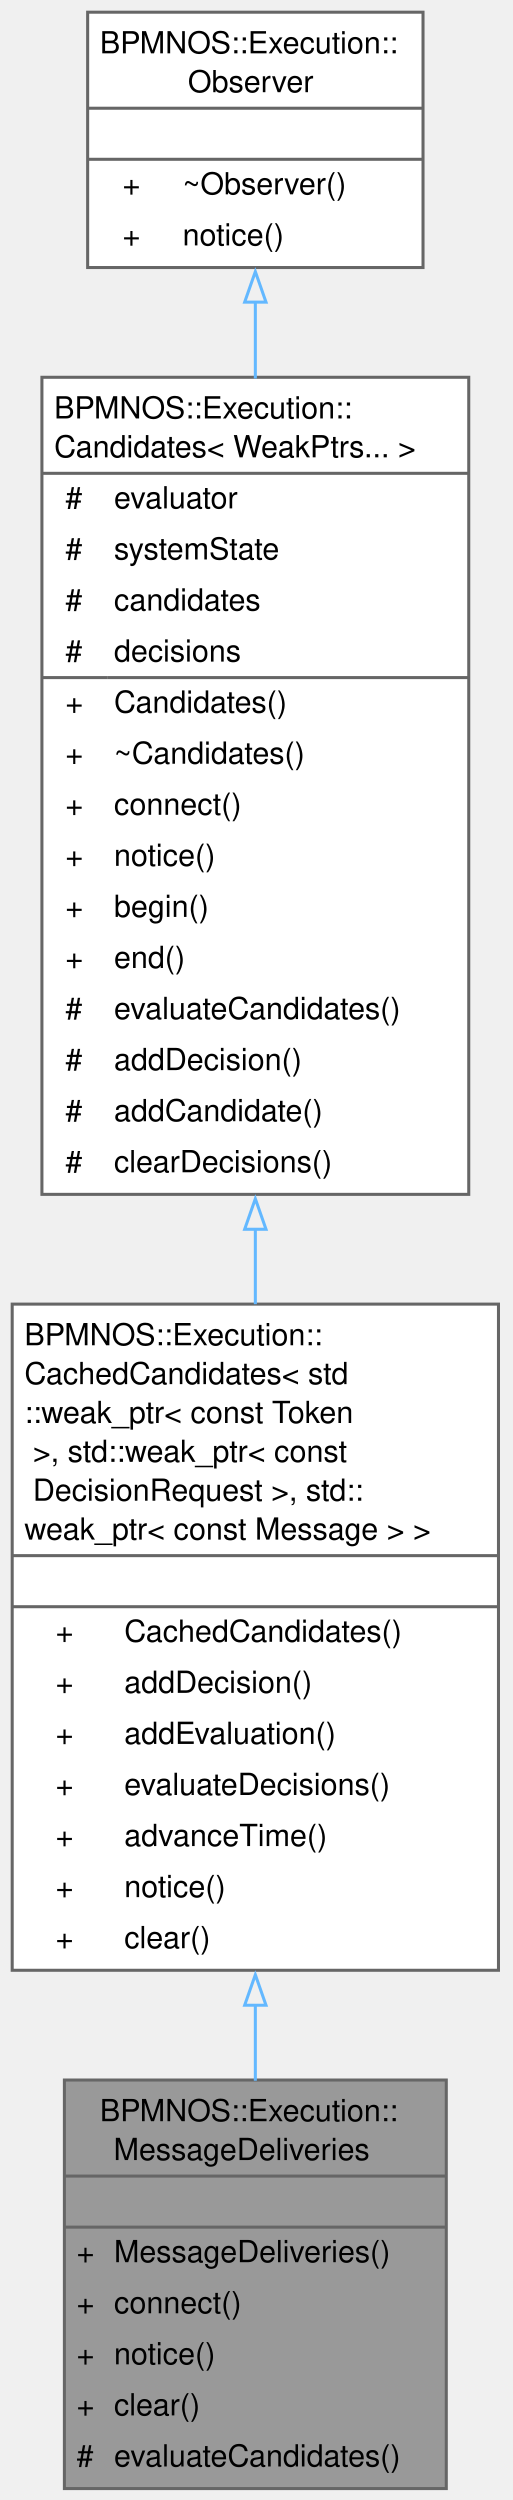
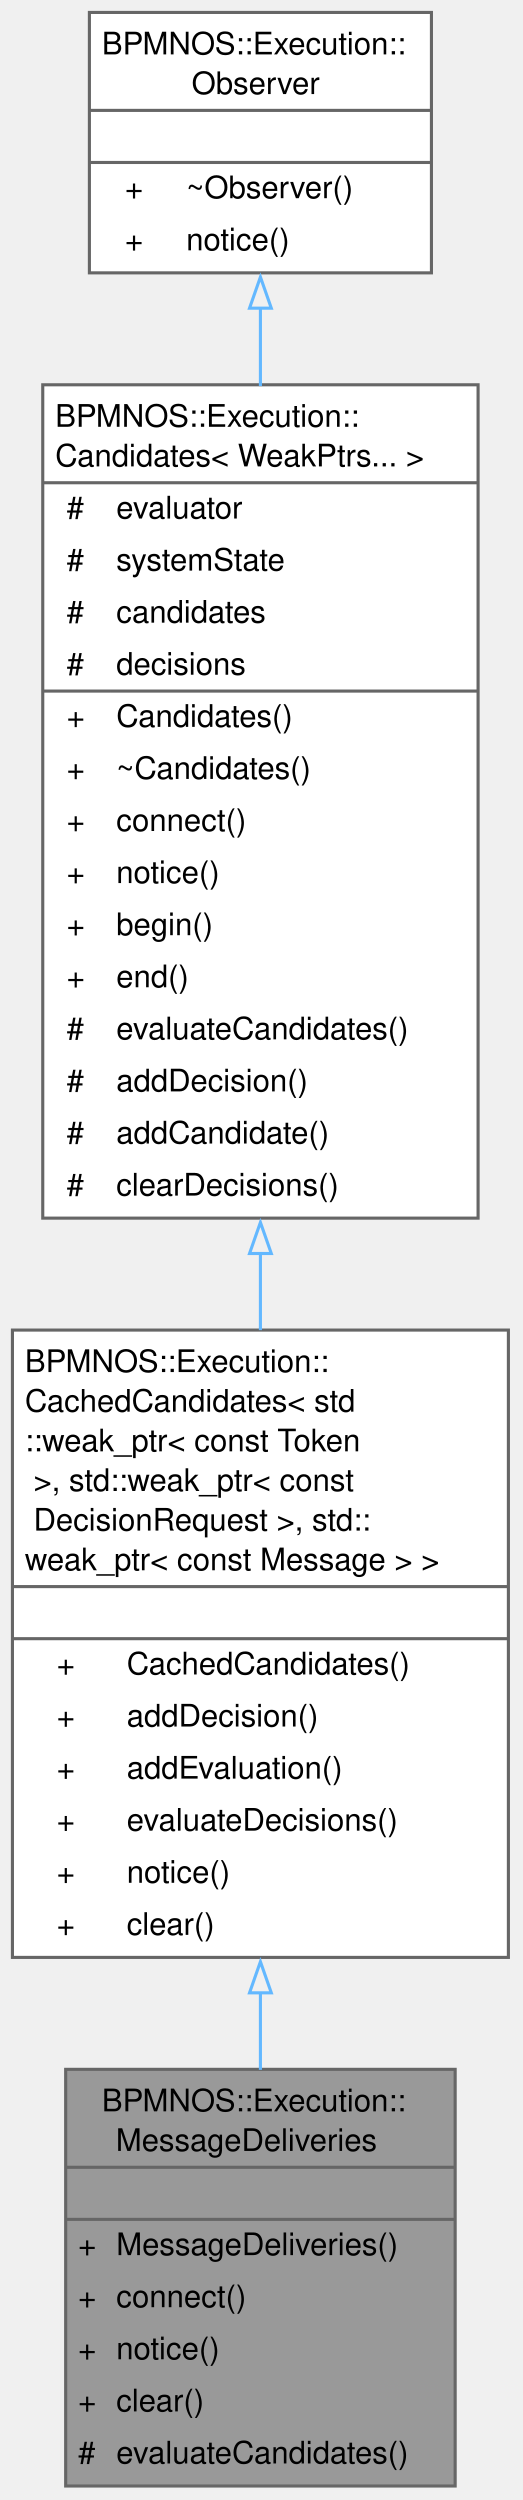
- <svg xmlns="http://www.w3.org/2000/svg" xmlns:xlink="http://www.w3.org/1999/xlink" width="168pt" height="820pt" viewBox="0.00 0.00 168.00 820.00">
-   <g id="graph0" class="graph" transform="scale(1 1) rotate(0) translate(4 816.25)">
+ <svg xmlns="http://www.w3.org/2000/svg" xmlns:xlink="http://www.w3.org/1999/xlink" width="168pt" height="804pt" viewBox="0.00 0.00 168.00 804.00">
+   <g id="graph0" class="graph" transform="scale(1 1) rotate(0) translate(4 799.5)">
    <g id="Node000001" class="node">
      <g id="a_Node000001">
        <a xlink:title="Message delivery decision candidates, ranked by reward.">
          <polygon fill="#999999" stroke="none" points="142.38,-134 17.12,-134 17.12,0 142.38,0 142.38,-134" />
          <text xml:space="preserve" text-anchor="start" x="28.75" y="-120.5" font-family="Helvetica,sans-Serif" font-size="10.00">BPMNOS::Execution::</text>
          <text xml:space="preserve" text-anchor="start" x="33.25" y="-107.75" font-family="Helvetica,sans-Serif" font-size="10.00">MessageDeliveries</text>
          <text xml:space="preserve" text-anchor="start" x="78.25" y="-91" font-family="Helvetica,sans-Serif" font-size="10.00"> </text>
          <text xml:space="preserve" text-anchor="start" x="21.12" y="-74.25" font-family="Helvetica,sans-Serif" font-size="10.00">+</text>
          <text xml:space="preserve" text-anchor="start" x="33.38" y="-74.25" font-family="Helvetica,sans-Serif" font-size="10.00">MessageDeliveries()</text>
          <text xml:space="preserve" text-anchor="start" x="21.12" y="-57.5" font-family="Helvetica,sans-Serif" font-size="10.00">+</text>
          <text xml:space="preserve" text-anchor="start" x="33.38" y="-57.5" font-family="Helvetica,sans-Serif" font-size="10.00">connect()</text>
          <text xml:space="preserve" text-anchor="start" x="21.12" y="-40.75" font-family="Helvetica,sans-Serif" font-size="10.00">+</text>
          <text xml:space="preserve" text-anchor="start" x="33.38" y="-40.75" font-family="Helvetica,sans-Serif" font-size="10.00">notice()</text>
          <text xml:space="preserve" text-anchor="start" x="21.12" y="-24" font-family="Helvetica,sans-Serif" font-size="10.00">+</text>
          <text xml:space="preserve" text-anchor="start" x="33.38" y="-24" font-family="Helvetica,sans-Serif" font-size="10.00">clear()</text>
          <text xml:space="preserve" text-anchor="start" x="21.12" y="-7.25" font-family="Helvetica,sans-Serif" font-size="10.00">#</text>
          <text xml:space="preserve" text-anchor="start" x="33.38" y="-7.25" font-family="Helvetica,sans-Serif" font-size="10.00">evaluateCandidates()</text>
          <polygon fill="#666666" stroke="#666666" points="17.12,-102.5 17.12,-102.5 142.38,-102.5 142.38,-102.5 17.12,-102.5" />
          <polygon fill="#666666" stroke="#666666" points="17.12,-85.75 17.12,-85.75 142.38,-85.75 142.38,-85.75 17.12,-85.75" />
          <polygon fill="none" stroke="#666666" points="17.12,0 17.12,-134 142.38,-134 142.38,0 17.12,0" />
        </a>
      </g>
    </g>
    <g id="Node000002" class="node">
      <g id="a_Node000002">
        <a xlink:href="classBPMNOS_1_1Execution_1_1CachedCandidates.html" target="_top" xlink:title=" ">
-           <polygon fill="white" stroke="none" points="159.5,-388.5 0,-388.5 0,-170 159.5,-170 159.5,-388.5" />
-           <text xml:space="preserve" text-anchor="start" x="4" y="-375" font-family="Helvetica,sans-Serif" font-size="10.00">BPMNOS::Execution::</text>
-           <text xml:space="preserve" text-anchor="start" x="4" y="-362.25" font-family="Helvetica,sans-Serif" font-size="10.00">CachedCandidates&lt; std</text>
-           <text xml:space="preserve" text-anchor="start" x="4" y="-349.5" font-family="Helvetica,sans-Serif" font-size="10.00">::weak_ptr&lt; const Token</text>
-           <text xml:space="preserve" text-anchor="start" x="4" y="-336.75" font-family="Helvetica,sans-Serif" font-size="10.00"> &gt;, std::weak_ptr&lt; const</text>
-           <text xml:space="preserve" text-anchor="start" x="4" y="-324" font-family="Helvetica,sans-Serif" font-size="10.00"> DecisionRequest &gt;, std::</text>
-           <text xml:space="preserve" text-anchor="start" x="4" y="-311.25" font-family="Helvetica,sans-Serif" font-size="10.00">weak_ptr&lt; const Message &gt; &gt;</text>
-           <text xml:space="preserve" text-anchor="start" x="78.25" y="-294.5" font-family="Helvetica,sans-Serif" font-size="10.00"> </text>
-           <text xml:space="preserve" text-anchor="start" x="14.25" y="-277.75" font-family="Helvetica,sans-Serif" font-size="10.00">+</text>
-           <text xml:space="preserve" text-anchor="start" x="36.75" y="-277.75" font-family="Helvetica,sans-Serif" font-size="10.00">CachedCandidates()</text>
+           <polygon fill="white" stroke="none" points="159.5,-371.75 0,-371.75 0,-170 159.5,-170 159.5,-371.75" />
+           <text xml:space="preserve" text-anchor="start" x="4" y="-358.25" font-family="Helvetica,sans-Serif" font-size="10.00">BPMNOS::Execution::</text>
+           <text xml:space="preserve" text-anchor="start" x="4" y="-345.5" font-family="Helvetica,sans-Serif" font-size="10.00">CachedCandidates&lt; std</text>
+           <text xml:space="preserve" text-anchor="start" x="4" y="-332.75" font-family="Helvetica,sans-Serif" font-size="10.00">::weak_ptr&lt; const Token</text>
+           <text xml:space="preserve" text-anchor="start" x="4" y="-320" font-family="Helvetica,sans-Serif" font-size="10.00"> &gt;, std::weak_ptr&lt; const</text>
+           <text xml:space="preserve" text-anchor="start" x="4" y="-307.25" font-family="Helvetica,sans-Serif" font-size="10.00"> DecisionRequest &gt;, std::</text>
+           <text xml:space="preserve" text-anchor="start" x="4" y="-294.5" font-family="Helvetica,sans-Serif" font-size="10.00">weak_ptr&lt; const Message &gt; &gt;</text>
+           <text xml:space="preserve" text-anchor="start" x="78.25" y="-277.75" font-family="Helvetica,sans-Serif" font-size="10.00"> </text>
          <text xml:space="preserve" text-anchor="start" x="14.25" y="-261" font-family="Helvetica,sans-Serif" font-size="10.00">+</text>
-           <text xml:space="preserve" text-anchor="start" x="36.75" y="-261" font-family="Helvetica,sans-Serif" font-size="10.00">addDecision()</text>
+           <text xml:space="preserve" text-anchor="start" x="36.75" y="-261" font-family="Helvetica,sans-Serif" font-size="10.00">CachedCandidates()</text>
          <text xml:space="preserve" text-anchor="start" x="14.25" y="-244.25" font-family="Helvetica,sans-Serif" font-size="10.00">+</text>
-           <text xml:space="preserve" text-anchor="start" x="36.75" y="-244.25" font-family="Helvetica,sans-Serif" font-size="10.00">addEvaluation()</text>
+           <text xml:space="preserve" text-anchor="start" x="36.75" y="-244.25" font-family="Helvetica,sans-Serif" font-size="10.00">addDecision()</text>
          <text xml:space="preserve" text-anchor="start" x="14.25" y="-227.5" font-family="Helvetica,sans-Serif" font-size="10.00">+</text>
-           <text xml:space="preserve" text-anchor="start" x="36.75" y="-227.5" font-family="Helvetica,sans-Serif" font-size="10.00">evaluateDecisions()</text>
+           <text xml:space="preserve" text-anchor="start" x="36.75" y="-227.5" font-family="Helvetica,sans-Serif" font-size="10.00">addEvaluation()</text>
          <text xml:space="preserve" text-anchor="start" x="14.25" y="-210.75" font-family="Helvetica,sans-Serif" font-size="10.00">+</text>
-           <text xml:space="preserve" text-anchor="start" x="36.75" y="-210.75" font-family="Helvetica,sans-Serif" font-size="10.00">advanceTime()</text>
+           <text xml:space="preserve" text-anchor="start" x="36.75" y="-210.75" font-family="Helvetica,sans-Serif" font-size="10.00">evaluateDecisions()</text>
          <text xml:space="preserve" text-anchor="start" x="14.25" y="-194" font-family="Helvetica,sans-Serif" font-size="10.00">+</text>
          <text xml:space="preserve" text-anchor="start" x="36.75" y="-194" font-family="Helvetica,sans-Serif" font-size="10.00">notice()</text>
          <text xml:space="preserve" text-anchor="start" x="14.25" y="-177.25" font-family="Helvetica,sans-Serif" font-size="10.00">+</text>
          <text xml:space="preserve" text-anchor="start" x="36.75" y="-177.25" font-family="Helvetica,sans-Serif" font-size="10.00">clear()</text>
-           <polygon fill="#666666" stroke="#666666" points="0,-306 0,-306 159.5,-306 159.5,-306 0,-306" />
          <polygon fill="#666666" stroke="#666666" points="0,-289.25 0,-289.25 159.5,-289.25 159.5,-289.25 0,-289.25" />
-           <polygon fill="none" stroke="#666666" points="0,-170 0,-388.5 159.5,-388.5 159.5,-170 0,-170" />
+           <polygon fill="#666666" stroke="#666666" points="0,-272.5 0,-272.5 159.5,-272.5 159.5,-272.5 0,-272.5" />
+           <polygon fill="none" stroke="#666666" points="0,-170 0,-371.75 159.5,-371.75 159.5,-170 0,-170" />
        </a>
      </g>
    </g>
    <g id="edge1_Node000001_Node000002" class="edge">
      <g id="a_edge1_Node000001_Node000002">
        <a xlink:title=" ">
-           <path fill="none" stroke="#63b8ff" d="M79.75,-158.77C79.75,-150.23 79.75,-141.82 79.75,-133.78" />
-           <polygon fill="none" stroke="#63b8ff" points="76.25,-158.53 79.75,-168.53 83.25,-158.53 76.25,-158.53" />
+           <path fill="none" stroke="#63b8ff" d="M79.75,-158.88C79.75,-150.35 79.75,-141.92 79.75,-133.83" />
+           <polygon fill="none" stroke="#63b8ff" points="76.25,-158.61 79.75,-168.61 83.25,-158.61 76.25,-158.61" />
        </a>
      </g>
    </g>
    <g id="Node000003" class="node">
      <g id="a_Node000003">
        <a xlink:href="classBPMNOS_1_1Execution_1_1Candidates.html" target="_top" xlink:title=" ">
-           <polygon fill="white" stroke="none" points="149.75,-692.5 9.75,-692.5 9.75,-424.5 149.75,-424.5 149.75,-692.5" />
-           <text xml:space="preserve" text-anchor="start" x="13.75" y="-679" font-family="Helvetica,sans-Serif" font-size="10.00">BPMNOS::Execution::</text>
-           <text xml:space="preserve" text-anchor="start" x="13.75" y="-666.25" font-family="Helvetica,sans-Serif" font-size="10.00">Candidates&lt; WeakPtrs... &gt;</text>
-           <text xml:space="preserve" text-anchor="start" x="17.44" y="-649.5" font-family="Helvetica,sans-Serif" font-size="10.00">#</text>
-           <text xml:space="preserve" text-anchor="start" x="33.38" y="-649.5" font-family="Helvetica,sans-Serif" font-size="10.00">evaluator</text>
+           <polygon fill="white" stroke="none" points="149.75,-675.75 9.75,-675.75 9.75,-407.75 149.75,-407.75 149.75,-675.75" />
+           <text xml:space="preserve" text-anchor="start" x="13.75" y="-662.25" font-family="Helvetica,sans-Serif" font-size="10.00">BPMNOS::Execution::</text>
+           <text xml:space="preserve" text-anchor="start" x="13.75" y="-649.5" font-family="Helvetica,sans-Serif" font-size="10.00">Candidates&lt; WeakPtrs... &gt;</text>
          <text xml:space="preserve" text-anchor="start" x="17.44" y="-632.75" font-family="Helvetica,sans-Serif" font-size="10.00">#</text>
-           <text xml:space="preserve" text-anchor="start" x="33.38" y="-632.75" font-family="Helvetica,sans-Serif" font-size="10.00">systemState</text>
+           <text xml:space="preserve" text-anchor="start" x="33.38" y="-632.75" font-family="Helvetica,sans-Serif" font-size="10.00">evaluator</text>
          <text xml:space="preserve" text-anchor="start" x="17.44" y="-616" font-family="Helvetica,sans-Serif" font-size="10.00">#</text>
-           <text xml:space="preserve" text-anchor="start" x="33.38" y="-616" font-family="Helvetica,sans-Serif" font-size="10.00">candidates</text>
+           <text xml:space="preserve" text-anchor="start" x="33.38" y="-616" font-family="Helvetica,sans-Serif" font-size="10.00">systemState</text>
          <text xml:space="preserve" text-anchor="start" x="17.44" y="-599.25" font-family="Helvetica,sans-Serif" font-size="10.00">#</text>
-           <text xml:space="preserve" text-anchor="start" x="33.38" y="-599.25" font-family="Helvetica,sans-Serif" font-size="10.00">decisions</text>
-           <text xml:space="preserve" text-anchor="start" x="17.44" y="-582.5" font-family="Helvetica,sans-Serif" font-size="10.00">+</text>
-           <text xml:space="preserve" text-anchor="start" x="33.38" y="-582.5" font-family="Helvetica,sans-Serif" font-size="10.00">Candidates()</text>
+           <text xml:space="preserve" text-anchor="start" x="33.38" y="-599.25" font-family="Helvetica,sans-Serif" font-size="10.00">candidates</text>
+           <text xml:space="preserve" text-anchor="start" x="17.44" y="-582.5" font-family="Helvetica,sans-Serif" font-size="10.00">#</text>
+           <text xml:space="preserve" text-anchor="start" x="33.38" y="-582.5" font-family="Helvetica,sans-Serif" font-size="10.00">decisions</text>
          <text xml:space="preserve" text-anchor="start" x="17.44" y="-565.75" font-family="Helvetica,sans-Serif" font-size="10.00">+</text>
-           <text xml:space="preserve" text-anchor="start" x="33.38" y="-565.75" font-family="Helvetica,sans-Serif" font-size="10.00">~Candidates()</text>
+           <text xml:space="preserve" text-anchor="start" x="33.38" y="-565.75" font-family="Helvetica,sans-Serif" font-size="10.00">Candidates()</text>
          <text xml:space="preserve" text-anchor="start" x="17.44" y="-549" font-family="Helvetica,sans-Serif" font-size="10.00">+</text>
-           <text xml:space="preserve" text-anchor="start" x="33.38" y="-549" font-family="Helvetica,sans-Serif" font-size="10.00">connect()</text>
+           <text xml:space="preserve" text-anchor="start" x="33.38" y="-549" font-family="Helvetica,sans-Serif" font-size="10.00">~Candidates()</text>
          <text xml:space="preserve" text-anchor="start" x="17.44" y="-532.25" font-family="Helvetica,sans-Serif" font-size="10.00">+</text>
-           <text xml:space="preserve" text-anchor="start" x="33.38" y="-532.25" font-family="Helvetica,sans-Serif" font-size="10.00">notice()</text>
+           <text xml:space="preserve" text-anchor="start" x="33.38" y="-532.25" font-family="Helvetica,sans-Serif" font-size="10.00">connect()</text>
          <text xml:space="preserve" text-anchor="start" x="17.44" y="-515.5" font-family="Helvetica,sans-Serif" font-size="10.00">+</text>
-           <text xml:space="preserve" text-anchor="start" x="33.38" y="-515.5" font-family="Helvetica,sans-Serif" font-size="10.00">begin()</text>
+           <text xml:space="preserve" text-anchor="start" x="33.38" y="-515.5" font-family="Helvetica,sans-Serif" font-size="10.00">notice()</text>
          <text xml:space="preserve" text-anchor="start" x="17.44" y="-498.75" font-family="Helvetica,sans-Serif" font-size="10.00">+</text>
-           <text xml:space="preserve" text-anchor="start" x="33.38" y="-498.75" font-family="Helvetica,sans-Serif" font-size="10.00">end()</text>
-           <text xml:space="preserve" text-anchor="start" x="17.44" y="-482" font-family="Helvetica,sans-Serif" font-size="10.00">#</text>
-           <text xml:space="preserve" text-anchor="start" x="33.38" y="-482" font-family="Helvetica,sans-Serif" font-size="10.00">evaluateCandidates()</text>
+           <text xml:space="preserve" text-anchor="start" x="33.38" y="-498.75" font-family="Helvetica,sans-Serif" font-size="10.00">begin()</text>
+           <text xml:space="preserve" text-anchor="start" x="17.44" y="-482" font-family="Helvetica,sans-Serif" font-size="10.00">+</text>
+           <text xml:space="preserve" text-anchor="start" x="33.38" y="-482" font-family="Helvetica,sans-Serif" font-size="10.00">end()</text>
          <text xml:space="preserve" text-anchor="start" x="17.44" y="-465.25" font-family="Helvetica,sans-Serif" font-size="10.00">#</text>
-           <text xml:space="preserve" text-anchor="start" x="33.38" y="-465.25" font-family="Helvetica,sans-Serif" font-size="10.00">addDecision()</text>
+           <text xml:space="preserve" text-anchor="start" x="33.38" y="-465.25" font-family="Helvetica,sans-Serif" font-size="10.00">evaluateCandidates()</text>
          <text xml:space="preserve" text-anchor="start" x="17.44" y="-448.5" font-family="Helvetica,sans-Serif" font-size="10.00">#</text>
-           <text xml:space="preserve" text-anchor="start" x="33.38" y="-448.5" font-family="Helvetica,sans-Serif" font-size="10.00">addCandidate()</text>
+           <text xml:space="preserve" text-anchor="start" x="33.38" y="-448.5" font-family="Helvetica,sans-Serif" font-size="10.00">addDecision()</text>
          <text xml:space="preserve" text-anchor="start" x="17.44" y="-431.75" font-family="Helvetica,sans-Serif" font-size="10.00">#</text>
-           <text xml:space="preserve" text-anchor="start" x="33.38" y="-431.75" font-family="Helvetica,sans-Serif" font-size="10.00">clearDecisions()</text>
-           <polygon fill="#666666" stroke="#666666" points="9.75,-661 9.75,-661 149.75,-661 149.75,-661 9.75,-661" />
-           <polygon fill="#666666" stroke="#666666" points="9.75,-594 9.75,-594 31.38,-594 31.38,-594 9.75,-594" />
-           <polygon fill="#666666" stroke="#666666" points="31.38,-594 31.38,-594 149.75,-594 149.75,-594 31.38,-594" />
-           <polygon fill="none" stroke="#666666" points="9.75,-424.5 9.75,-692.5 149.75,-692.5 149.75,-424.5 9.75,-424.5" />
+           <text xml:space="preserve" text-anchor="start" x="33.38" y="-431.75" font-family="Helvetica,sans-Serif" font-size="10.00">addCandidate()</text>
+           <text xml:space="preserve" text-anchor="start" x="17.44" y="-415" font-family="Helvetica,sans-Serif" font-size="10.00">#</text>
+           <text xml:space="preserve" text-anchor="start" x="33.38" y="-415" font-family="Helvetica,sans-Serif" font-size="10.00">clearDecisions()</text>
+           <polygon fill="#666666" stroke="#666666" points="9.75,-644.25 9.75,-644.25 149.75,-644.25 149.75,-644.25 9.75,-644.25" />
+           <polygon fill="#666666" stroke="#666666" points="9.75,-577.25 9.75,-577.25 31.38,-577.25 31.38,-577.25 9.75,-577.25" />
+           <polygon fill="#666666" stroke="#666666" points="31.38,-577.25 31.38,-577.25 149.75,-577.25 149.75,-577.25 31.38,-577.25" />
+           <polygon fill="none" stroke="#666666" points="9.75,-407.75 9.75,-675.75 149.75,-675.75 149.75,-407.75 9.75,-407.75" />
        </a>
      </g>
    </g>
    <g id="edge2_Node000002_Node000003" class="edge">
      <g id="a_edge2_Node000002_Node000003">
        <a xlink:title=" ">
-           <path fill="none" stroke="#63b8ff" d="M79.75,-413.22C79.75,-404.91 79.75,-396.62 79.75,-388.48" />
-           <polygon fill="none" stroke="#63b8ff" points="76.25,-413.05 79.75,-423.05 83.25,-413.05 76.25,-413.05" />
+           <path fill="none" stroke="#63b8ff" d="M79.75,-396.48C79.75,-388.13 79.75,-379.84 79.75,-371.72" />
+           <polygon fill="none" stroke="#63b8ff" points="76.25,-396.37 79.75,-406.37 83.25,-396.37 76.25,-396.37" />
        </a>
      </g>
    </g>
    <g id="Node000004" class="node">
      <g id="a_Node000004">
        <a xlink:href="classBPMNOS_1_1Execution_1_1Observer.html" target="_top" xlink:title=" ">
-           <polygon fill="white" stroke="none" points="134.75,-812.25 24.75,-812.25 24.75,-728.5 134.75,-728.5 134.75,-812.25" />
-           <text xml:space="preserve" text-anchor="start" x="28.75" y="-798.75" font-family="Helvetica,sans-Serif" font-size="10.00">BPMNOS::Execution::</text>
-           <text xml:space="preserve" text-anchor="start" x="57.62" y="-786" font-family="Helvetica,sans-Serif" font-size="10.00">Observer</text>
-           <text xml:space="preserve" text-anchor="start" x="78.25" y="-769.25" font-family="Helvetica,sans-Serif" font-size="10.00"> </text>
-           <text xml:space="preserve" text-anchor="start" x="36.19" y="-752.5" font-family="Helvetica,sans-Serif" font-size="10.00">+</text>
-           <text xml:space="preserve" text-anchor="start" x="55.88" y="-752.5" font-family="Helvetica,sans-Serif" font-size="10.00">~Observer()</text>
+           <polygon fill="white" stroke="none" points="134.75,-795.5 24.75,-795.5 24.75,-711.75 134.75,-711.75 134.75,-795.5" />
+           <text xml:space="preserve" text-anchor="start" x="28.75" y="-782" font-family="Helvetica,sans-Serif" font-size="10.00">BPMNOS::Execution::</text>
+           <text xml:space="preserve" text-anchor="start" x="57.62" y="-769.25" font-family="Helvetica,sans-Serif" font-size="10.00">Observer</text>
+           <text xml:space="preserve" text-anchor="start" x="78.25" y="-752.5" font-family="Helvetica,sans-Serif" font-size="10.00"> </text>
          <text xml:space="preserve" text-anchor="start" x="36.19" y="-735.75" font-family="Helvetica,sans-Serif" font-size="10.00">+</text>
-           <text xml:space="preserve" text-anchor="start" x="55.88" y="-735.75" font-family="Helvetica,sans-Serif" font-size="10.00">notice()</text>
-           <polygon fill="#666666" stroke="#666666" points="24.75,-780.75 24.75,-780.75 134.75,-780.75 134.75,-780.75 24.75,-780.75" />
+           <text xml:space="preserve" text-anchor="start" x="55.88" y="-735.75" font-family="Helvetica,sans-Serif" font-size="10.00">~Observer()</text>
+           <text xml:space="preserve" text-anchor="start" x="36.19" y="-719" font-family="Helvetica,sans-Serif" font-size="10.00">+</text>
+           <text xml:space="preserve" text-anchor="start" x="55.88" y="-719" font-family="Helvetica,sans-Serif" font-size="10.00">notice()</text>
          <polygon fill="#666666" stroke="#666666" points="24.75,-764 24.75,-764 134.75,-764 134.75,-764 24.75,-764" />
-           <polygon fill="none" stroke="#666666" points="24.75,-728.5 24.75,-812.25 134.75,-812.25 134.75,-728.5 24.75,-728.5" />
+           <polygon fill="#666666" stroke="#666666" points="24.75,-747.25 24.75,-747.25 134.75,-747.25 134.75,-747.25 24.75,-747.25" />
+           <polygon fill="none" stroke="#666666" points="24.75,-711.75 24.75,-795.5 134.75,-795.5 134.75,-711.75 24.75,-711.75" />
        </a>
      </g>
    </g>
    <g id="edge3_Node000003_Node000004" class="edge">
      <g id="a_edge3_Node000003_Node000004">
        <a xlink:title=" ">
-           <path fill="none" stroke="#63b8ff" d="M79.75,-717.41C79.75,-709.43 79.75,-700.91 79.75,-692.1" />
-           <polygon fill="none" stroke="#63b8ff" points="76.25,-717.15 79.75,-727.15 83.25,-717.15 76.25,-717.15" />
+           <path fill="none" stroke="#63b8ff" d="M79.75,-700.66C79.75,-692.68 79.75,-684.16 79.75,-675.35" />
+           <polygon fill="none" stroke="#63b8ff" points="76.25,-700.4 79.75,-710.4 83.25,-700.4 76.25,-700.4" />
        </a>
      </g>
    </g>
  </g>
</svg>
